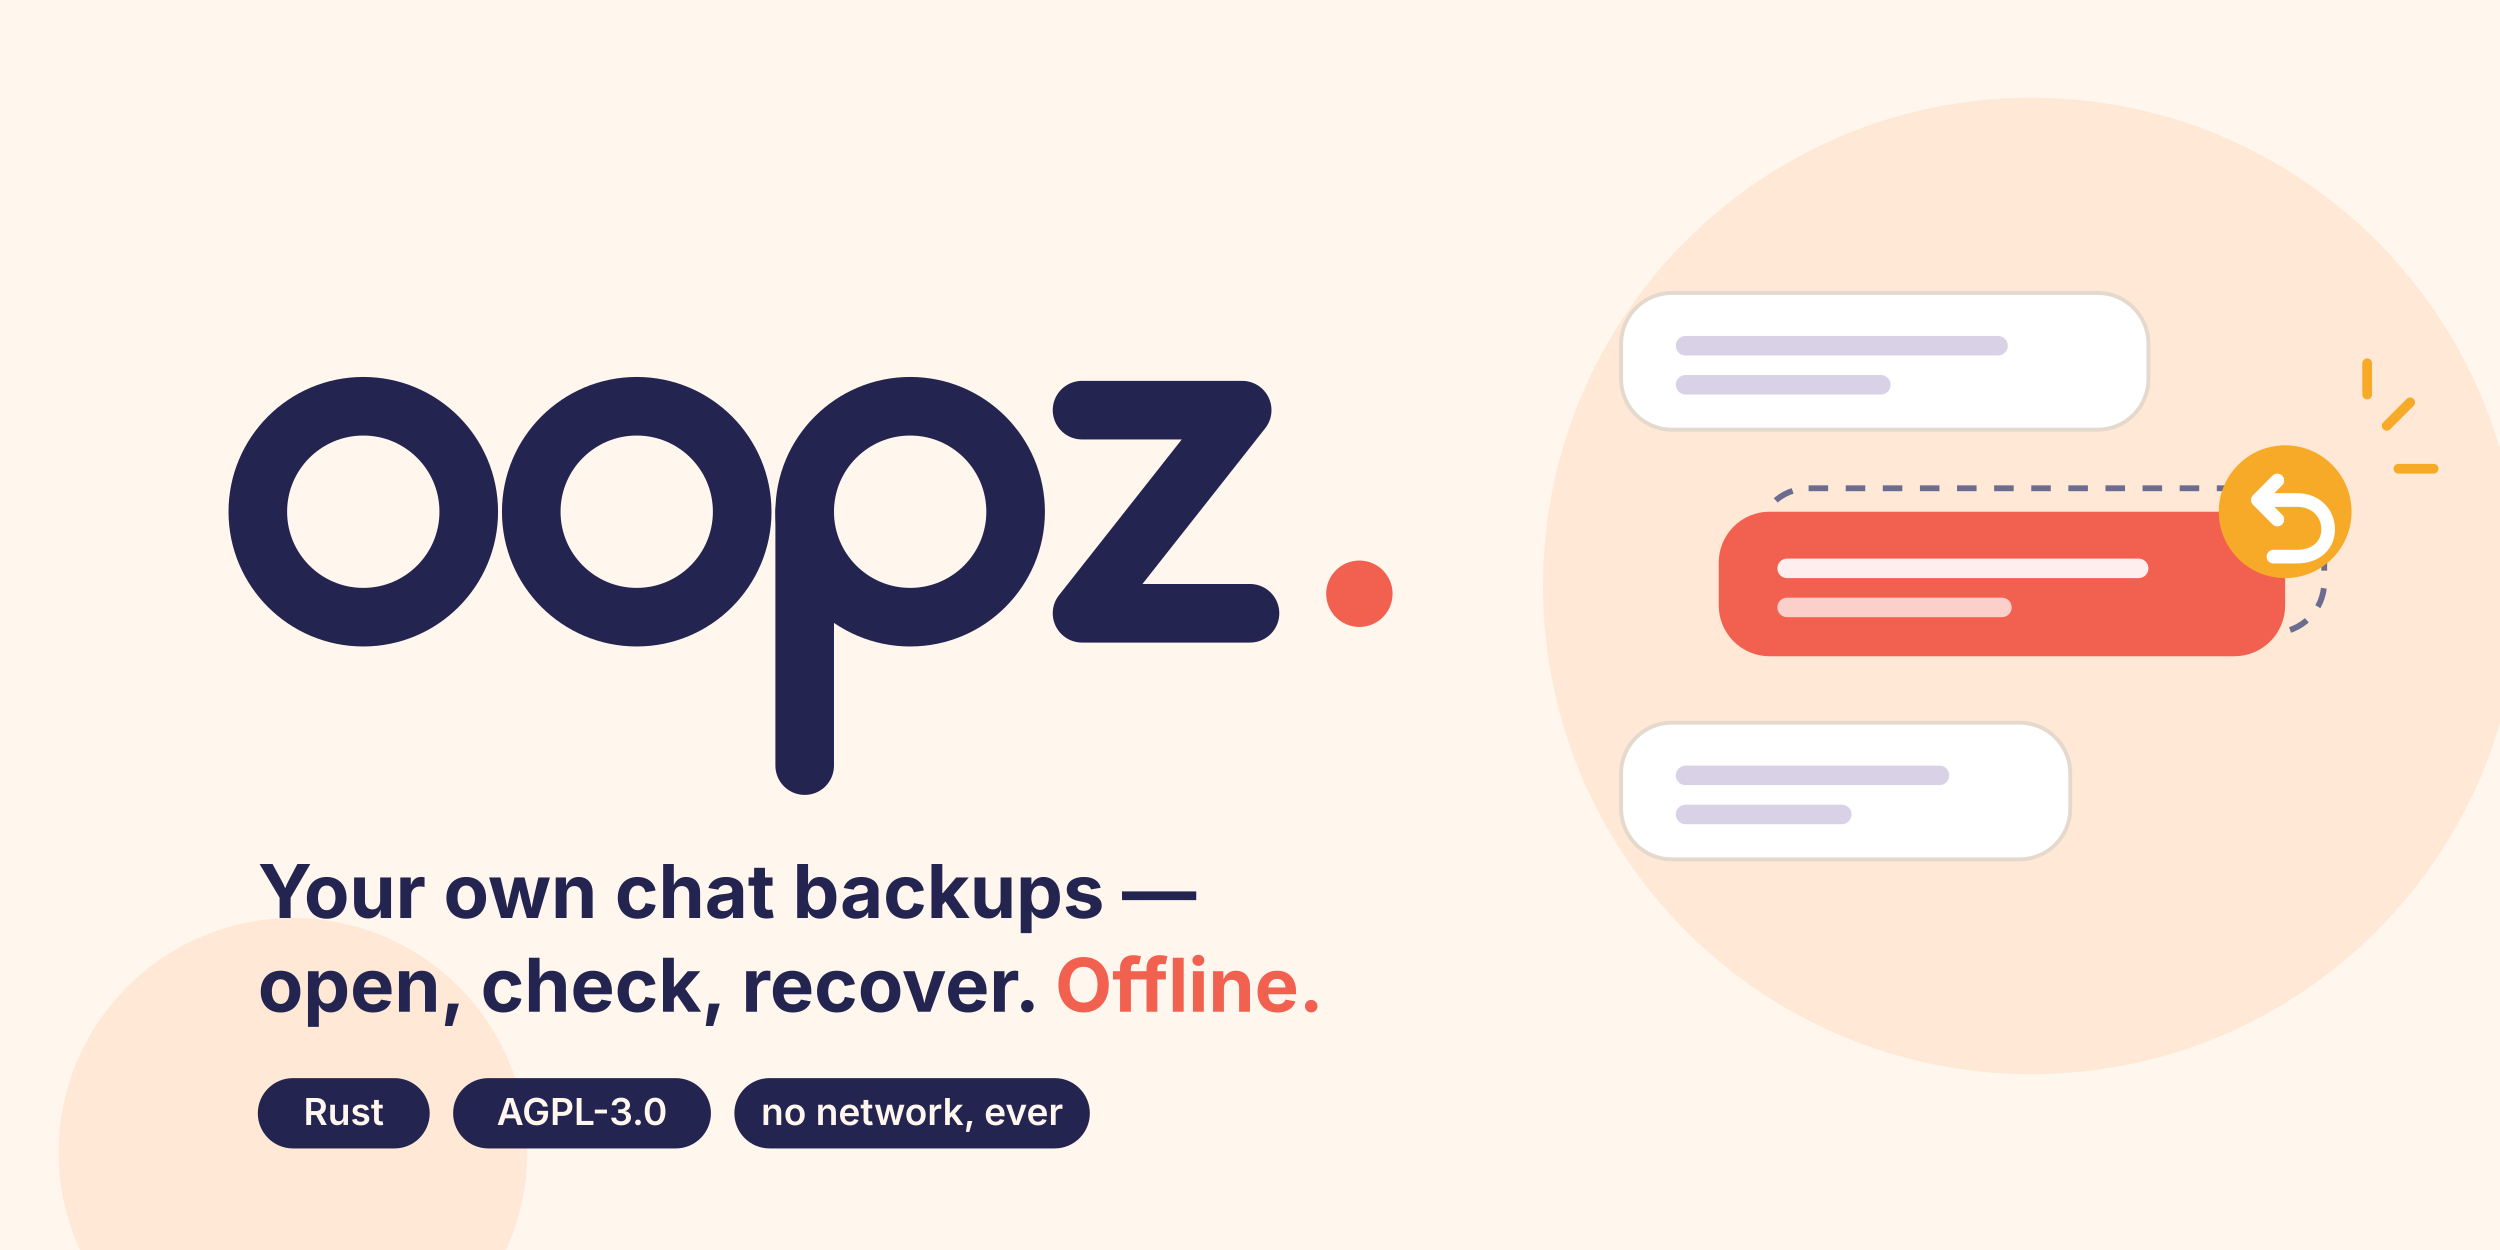
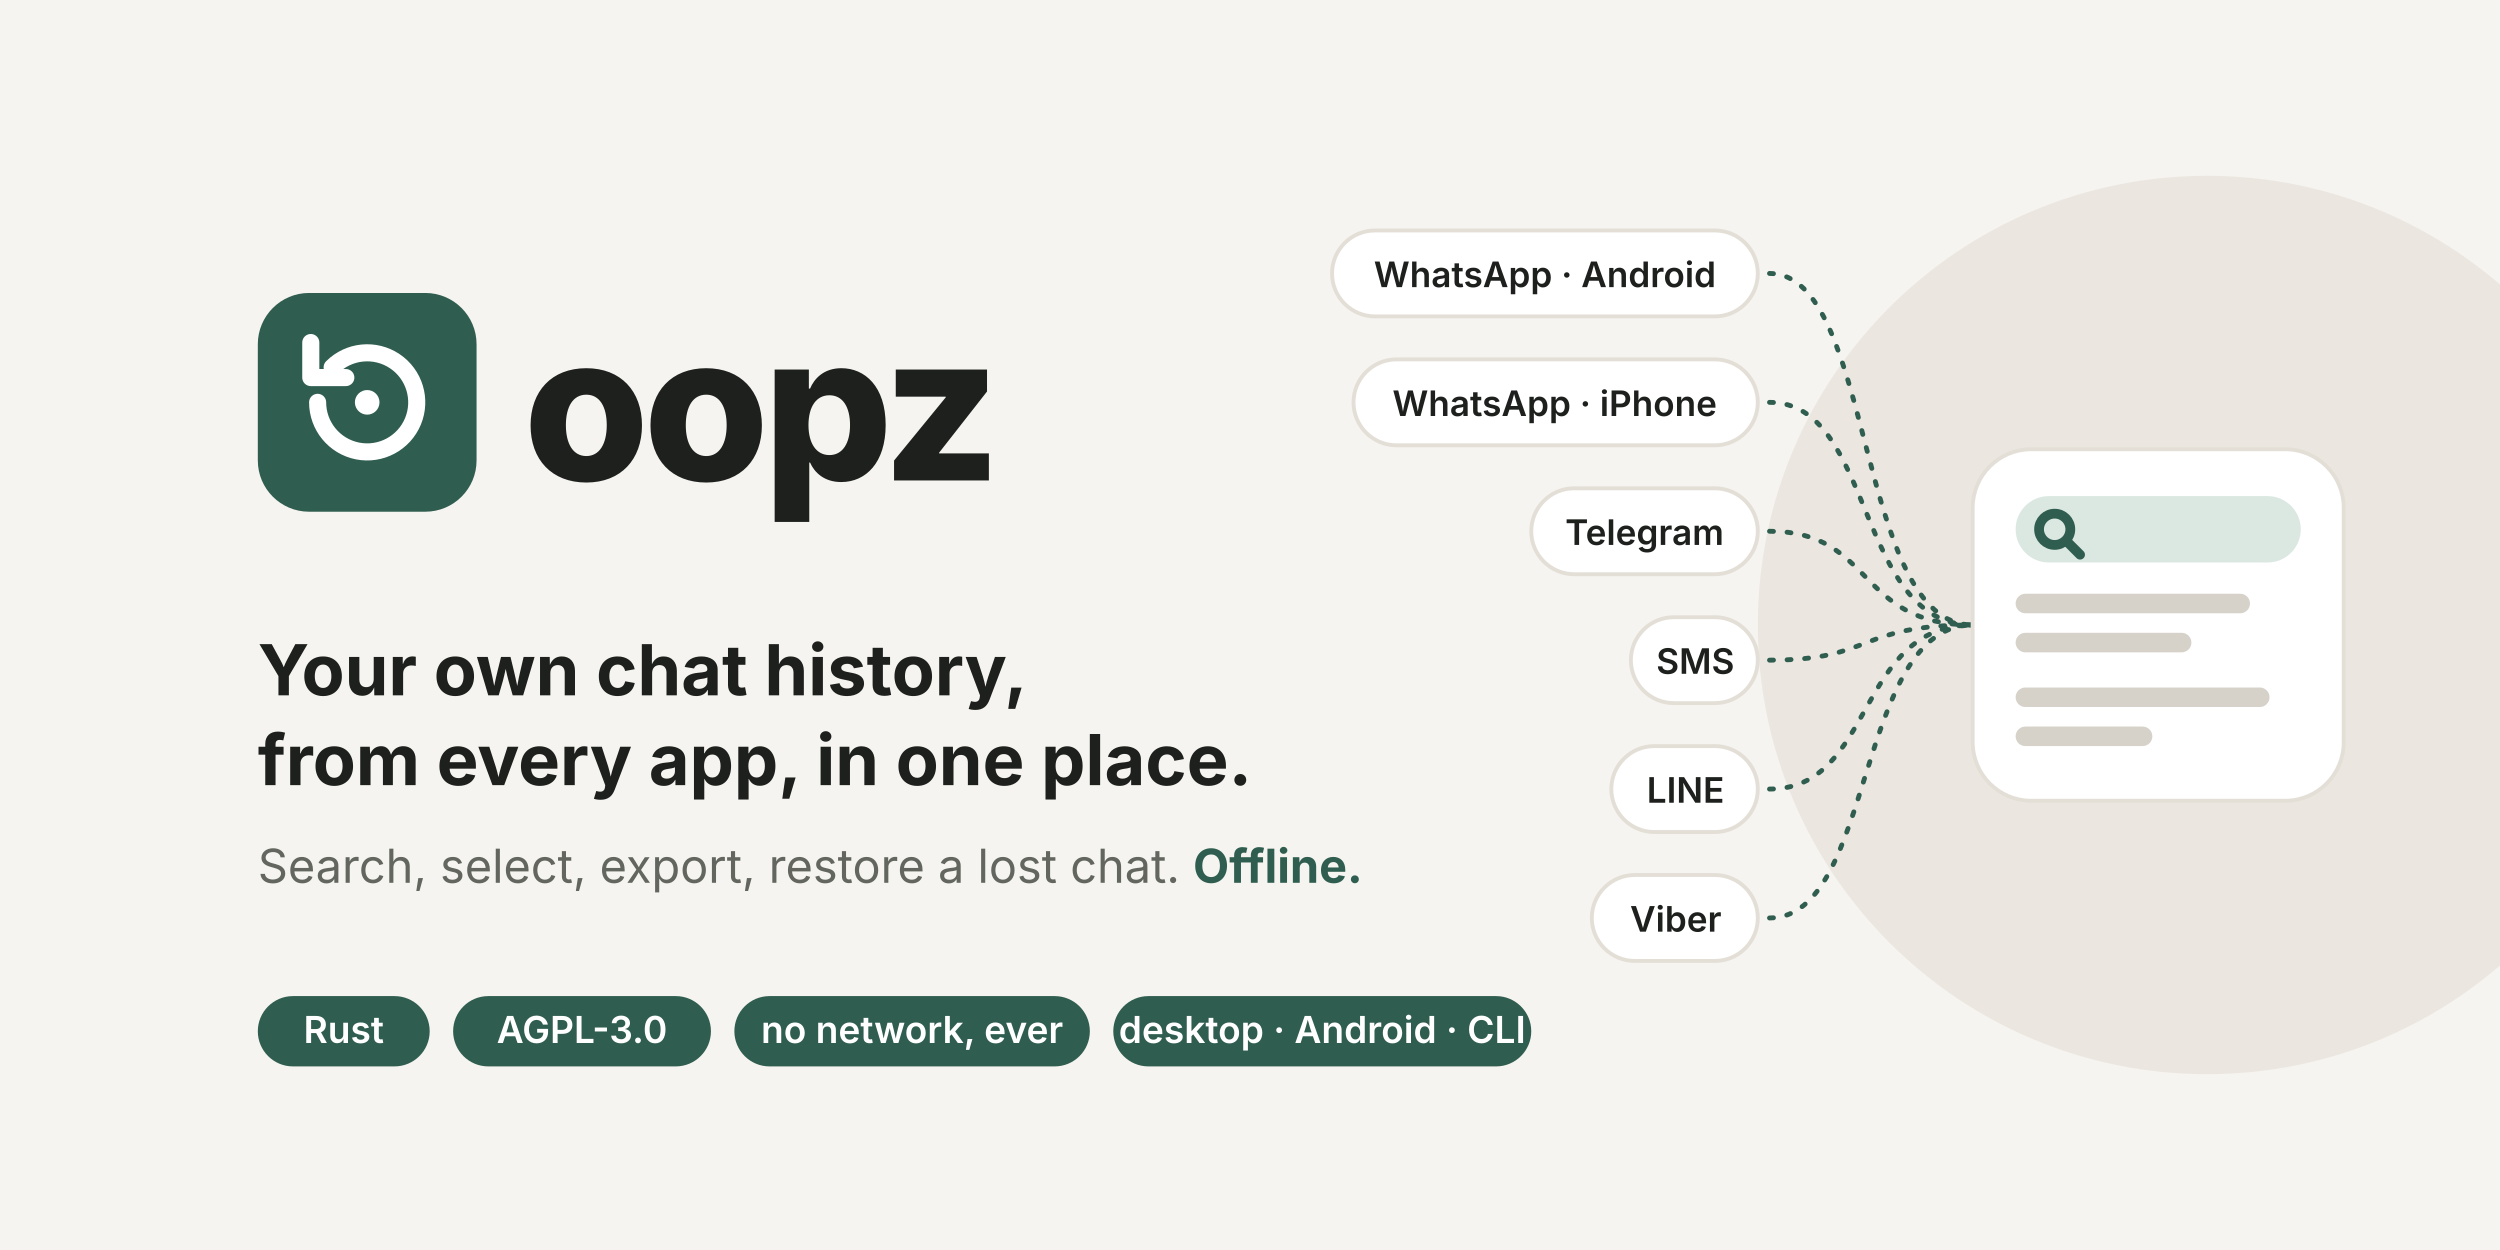
- <svg xmlns="http://www.w3.org/2000/svg" width="1280" height="640" viewBox="0 0 1280 640" role="img" aria-label="oopz: your own chat backups, open, check, recover. Offline.">
-   <style>.bg{fill:#FFF7EE}.bg2{fill:#FFE9D6}.mark{stroke:#23244F}.ink{fill:#23244F}.coral{fill:#F2604F}.coraltext{fill:#F2604F}.amber{fill:#F7A928}.amberstroke{stroke:#F7A928}.card{fill:#FFFFFF;stroke:#E4D9CC;stroke-width:2}.bar{fill:#D9D2E6}.ghost{stroke:#6B6C8F}.chip{fill:#23244F}.chiptext{fill:#FFF7EE}@media (prefers-color-scheme: dark){.bg{fill:#15162E}.bg2{fill:#1F2042}.mark{stroke:#F6F0E7}.ink{fill:#F6F0E7}.coral{fill:#FF7565}.coraltext{fill:#FF7565}.amber{fill:#FFB940}.amberstroke{stroke:#FFB940}.card{fill:#26284F;stroke:#34366A;stroke-width:2}.bar{fill:#4A4C80}.ghost{stroke:#A9AACB}.chip{fill:#F6F0E7}.chiptext{fill:#15162E}}</style>
+ <svg xmlns="http://www.w3.org/2000/svg" width="1280" height="640" viewBox="0 0 1280 640" role="img" aria-label="oopz: your own chat history, from every app, in one place. Search, select, export, restore a lost chat. Offline.">
+   <style>.bg{fill:#F6F4F0}.bg2{fill:#EBE7E0}.ink{fill:#1D201D}.soft{fill:#62665F}.markbg{fill:#2F5D4F}.accenttext{fill:#2F5D4F}.accentsoft{fill:#DBE8E2}.accentstroke{stroke:#2F5D4F}.flow{stroke:#2F5D4F}.card{fill:#FFFFFF;stroke:#E3DFD7;stroke-width:2}.bar{fill:#D6D2CA}.chip{fill:#2F5D4F}.chiptext{fill:#FFFFFF}@media (prefers-color-scheme: dark){.bg{fill:#1B1D1C}.bg2{fill:#232625}.ink{fill:#E9EBE7}.soft{fill:#A5AAA3}.markbg{fill:#3F7D68}.accenttext{fill:#7CBEA5}.accentsoft{fill:#24342E}.accentstroke{stroke:#3F7D68}.flow{stroke:#7CBEA5}.card{fill:#2A2D2C;stroke:#333735;stroke-width:2}.bar{fill:#3D4240}.chip{fill:#3A7562}.chiptext{fill:#FFFFFF}}</style>
  <rect class="bg" width="1280" height="640" />
-   <circle class="bg2" cx="1040" cy="300" r="250" />
-   <circle class="bg2" cx="150" cy="590" r="120" />
-   <g class="mark" fill="none" stroke-width="30" stroke-linecap="round" stroke-linejoin="round">
-     <circle cx="186" cy="262" r="54" />
-     <circle cx="326" cy="262" r="54" />
-     <circle cx="466" cy="262" r="54" />
-     <path d="M412 262 V392" />
-     <path d="M554 210 H636 L554 314 H640" />
+   <circle class="bg2" cx="1130" cy="320" r="230" />
+   <g transform="translate(132 150) scale(1.75)">
+     <rect class="markbg" width="64" height="64" rx="15" />
+     <path d="M17.5 32a14.5 14.5 0 1 0 4.25-10.25" fill="none" stroke="#fff" stroke-width="5" stroke-linecap="round" />
+     <path d="M15.5 14.5v10.25h10.25" fill="none" stroke="#fff" stroke-width="5" stroke-linecap="round" stroke-linejoin="round" />
+     <circle cx="32" cy="32" r="3.6" fill="#fff" />
  </g>
-   <circle class="coral" cx="696" cy="304" r="17" />
-   <text class="ink" x="132" y="470" font-family="Inter, 'Segoe UI', 'Helvetica Neue', Helvetica, Arial, 'DejaVu Sans', sans-serif" font-size="38" font-weight="700">Your own chat backups —</text>
-   <text class="ink" x="132" y="518" font-family="Inter, 'Segoe UI', 'Helvetica Neue', Helvetica, Arial, 'DejaVu Sans', sans-serif" font-size="38" font-weight="700">open, check, recover. <tspan class="coraltext">Offline.</tspan>
+   <text class="ink" x="268" y="246" font-family="Inter, 'Segoe UI', 'Helvetica Neue', Helvetica, Arial, 'DejaVu Sans', sans-serif" font-size="104" font-weight="800" letter-spacing="-3">oopz</text>
+   <text class="ink" x="132" y="356" font-family="Inter, 'Segoe UI', 'Helvetica Neue', Helvetica, Arial, 'DejaVu Sans', sans-serif" font-size="36" font-weight="700">Your own chat history,</text>
+   <text class="ink" x="132" y="402" font-family="Inter, 'Segoe UI', 'Helvetica Neue', Helvetica, Arial, 'DejaVu Sans', sans-serif" font-size="36" font-weight="700">from every app, in one
+     place.</text>
+   <text class="soft" x="132" y="452" font-family="Inter, 'Segoe UI', 'Helvetica Neue', Helvetica, Arial, 'DejaVu Sans', sans-serif" font-size="24">Search, select, export, restore a lost chat.
+     <tspan class="accenttext" font-weight="700">Offline.</tspan>
  </text>
  <g font-family="Inter, 'Segoe UI', 'Helvetica Neue', Helvetica, Arial, 'DejaVu Sans', sans-serif" font-size="19" font-weight="600">
-     <rect class="chip" x="132" y="552" width="88" height="36" rx="18" />
-     <text class="chiptext" x="176" y="576" text-anchor="middle">Rust</text>
-     <rect class="chip" x="232" y="552" width="132" height="36" rx="18" />
-     <text class="chiptext" x="298" y="576" text-anchor="middle">AGPL-3.0</text>
-     <rect class="chip" x="376" y="552" width="182" height="36" rx="18" />
-     <text class="chiptext" x="467" y="576" text-anchor="middle">no network, ever</text>
+     <rect class="chip" x="132" y="510" width="88" height="36" rx="18" />
+     <text class="chiptext" x="176" y="534" text-anchor="middle">Rust</text>
+     <rect class="chip" x="232" y="510" width="132" height="36" rx="18" />
+     <text class="chiptext" x="298" y="534" text-anchor="middle">AGPL-3.0</text>
+     <rect class="chip" x="376" y="510" width="182" height="36" rx="18" />
+     <text class="chiptext" x="467" y="534" text-anchor="middle">no network, ever</text>
+     <rect class="chip" x="570" y="510" width="214" height="36" rx="18" />
+     <text class="chiptext" x="677" y="534" text-anchor="middle">desktop · Android · CLI</text>
+   </g>
+   <g font-family="Inter, 'Segoe UI', 'Helvetica Neue', Helvetica, Arial, 'DejaVu Sans', sans-serif">
+     <rect class="card" x="682" y="118" width="218" height="44" rx="22" />
+     <text class="ink" x="791" y="147" text-anchor="middle" font-size="18" font-weight="600">WhatsApp · Android</text>
+     <path class="flow" d="M906 140 C 960 140, 950 320, 1010 320" fill="none" stroke-width="2.5" stroke-dasharray="2 7" stroke-linecap="round" />
+     <rect class="card" x="693" y="184" width="207" height="44" rx="22" />
+     <text class="ink" x="796" y="213" text-anchor="middle" font-size="18" font-weight="600">WhatsApp · iPhone</text>
+     <path class="flow" d="M906 206 C 960 206, 950 320, 1010 320" fill="none" stroke-width="2.5" stroke-dasharray="2 7" stroke-linecap="round" />
+     <rect class="card" x="784" y="250" width="116" height="44" rx="22" />
+     <text class="ink" x="842" y="279" text-anchor="middle" font-size="18" font-weight="600">Telegram</text>
+     <path class="flow" d="M906 272 C 960 272, 950 320, 1010 320" fill="none" stroke-width="2.5" stroke-dasharray="2 7" stroke-linecap="round" />
+     <rect class="card" x="835" y="316" width="65" height="44" rx="22" />
+     <text class="ink" x="868" y="345" text-anchor="middle" font-size="18" font-weight="600">SMS</text>
+     <path class="flow" d="M906 338 C 960 338, 950 320, 1010 320" fill="none" stroke-width="2.5" stroke-dasharray="2 7" stroke-linecap="round" />
+     <rect class="card" x="825" y="382" width="75" height="44" rx="22" />
+     <text class="ink" x="863" y="411" text-anchor="middle" font-size="18" font-weight="600">LINE</text>
+     <path class="flow" d="M906 404 C 960 404, 950 320, 1010 320" fill="none" stroke-width="2.5" stroke-dasharray="2 7" stroke-linecap="round" />
+     <rect class="card" x="815" y="448" width="85" height="44" rx="22" />
+     <text class="ink" x="858" y="477" text-anchor="middle" font-size="18" font-weight="600">Viber</text>
+     <path class="flow" d="M906 470 C 960 470, 950 320, 1010 320" fill="none" stroke-width="2.5" stroke-dasharray="2 7" stroke-linecap="round" />
  </g>
  <g>
-     <rect class="card" x="830" y="150" width="270" height="70" rx="26" />
-     <rect class="bar" x="858" y="172" width="170" height="10" rx="5" />
-     <rect class="bar" x="858" y="192" width="110" height="10" rx="5" />
-     <rect class="ghost" x="900" y="250" width="290" height="74" rx="26" fill="none" stroke-width="3" stroke-dasharray="10 9" />
-     <rect class="coral" x="880" y="262" width="290" height="74" rx="26" />
-     <rect fill="#FFFFFF" opacity=".9" x="910" y="286" width="190" height="10" rx="5" />
-     <rect fill="#FFFFFF" opacity=".7" x="910" y="306" width="120" height="10" rx="5" />
-     <rect class="card" x="830" y="370" width="230" height="70" rx="26" />
-     <rect class="bar" x="858" y="392" width="140" height="10" rx="5" />
-     <rect class="bar" x="858" y="412" width="90" height="10" rx="5" />
-     <circle class="amber" cx="1170" cy="262" r="34" />
-     <g fill="none" stroke="#FFFFFF" stroke-width="7" stroke-linecap="round" stroke-linejoin="round">
-       <path d="M1157 256 H1176 C1186 256 1192 263 1192 271 C1192 279 1186 285 1176 285 H1164" />
-       <path d="M1166 246 L1156 256 L1166 266" />
-     </g>
-     <g class="amberstroke" fill="none" stroke-width="5" stroke-linecap="round">
-       <path d="M1222 218 L1234 206" />
-       <path d="M1228 240 H1246" />
-       <path d="M1212 202 V186" />
+     <rect class="card" x="1010" y="230" width="190" height="180" rx="30" />
+     <rect class="accentsoft" x="1032" y="254" width="146" height="34" rx="17" />
+     <rect class="bar" x="1032" y="304" width="120" height="10" rx="5" />
+     <rect class="bar" x="1032" y="324" width="90" height="10" rx="5" />
+     <rect class="bar" x="1032" y="352" width="130" height="10" rx="5" />
+     <rect class="bar" x="1032" y="372" width="70" height="10" rx="5" />
+     <g fill="none" class="accentstroke" stroke-width="5" stroke-linecap="round">
+       <circle cx="1052" cy="271" r="8" />
+       <path d="M1058 277 L1065 284" />
    </g>
  </g>
</svg>
